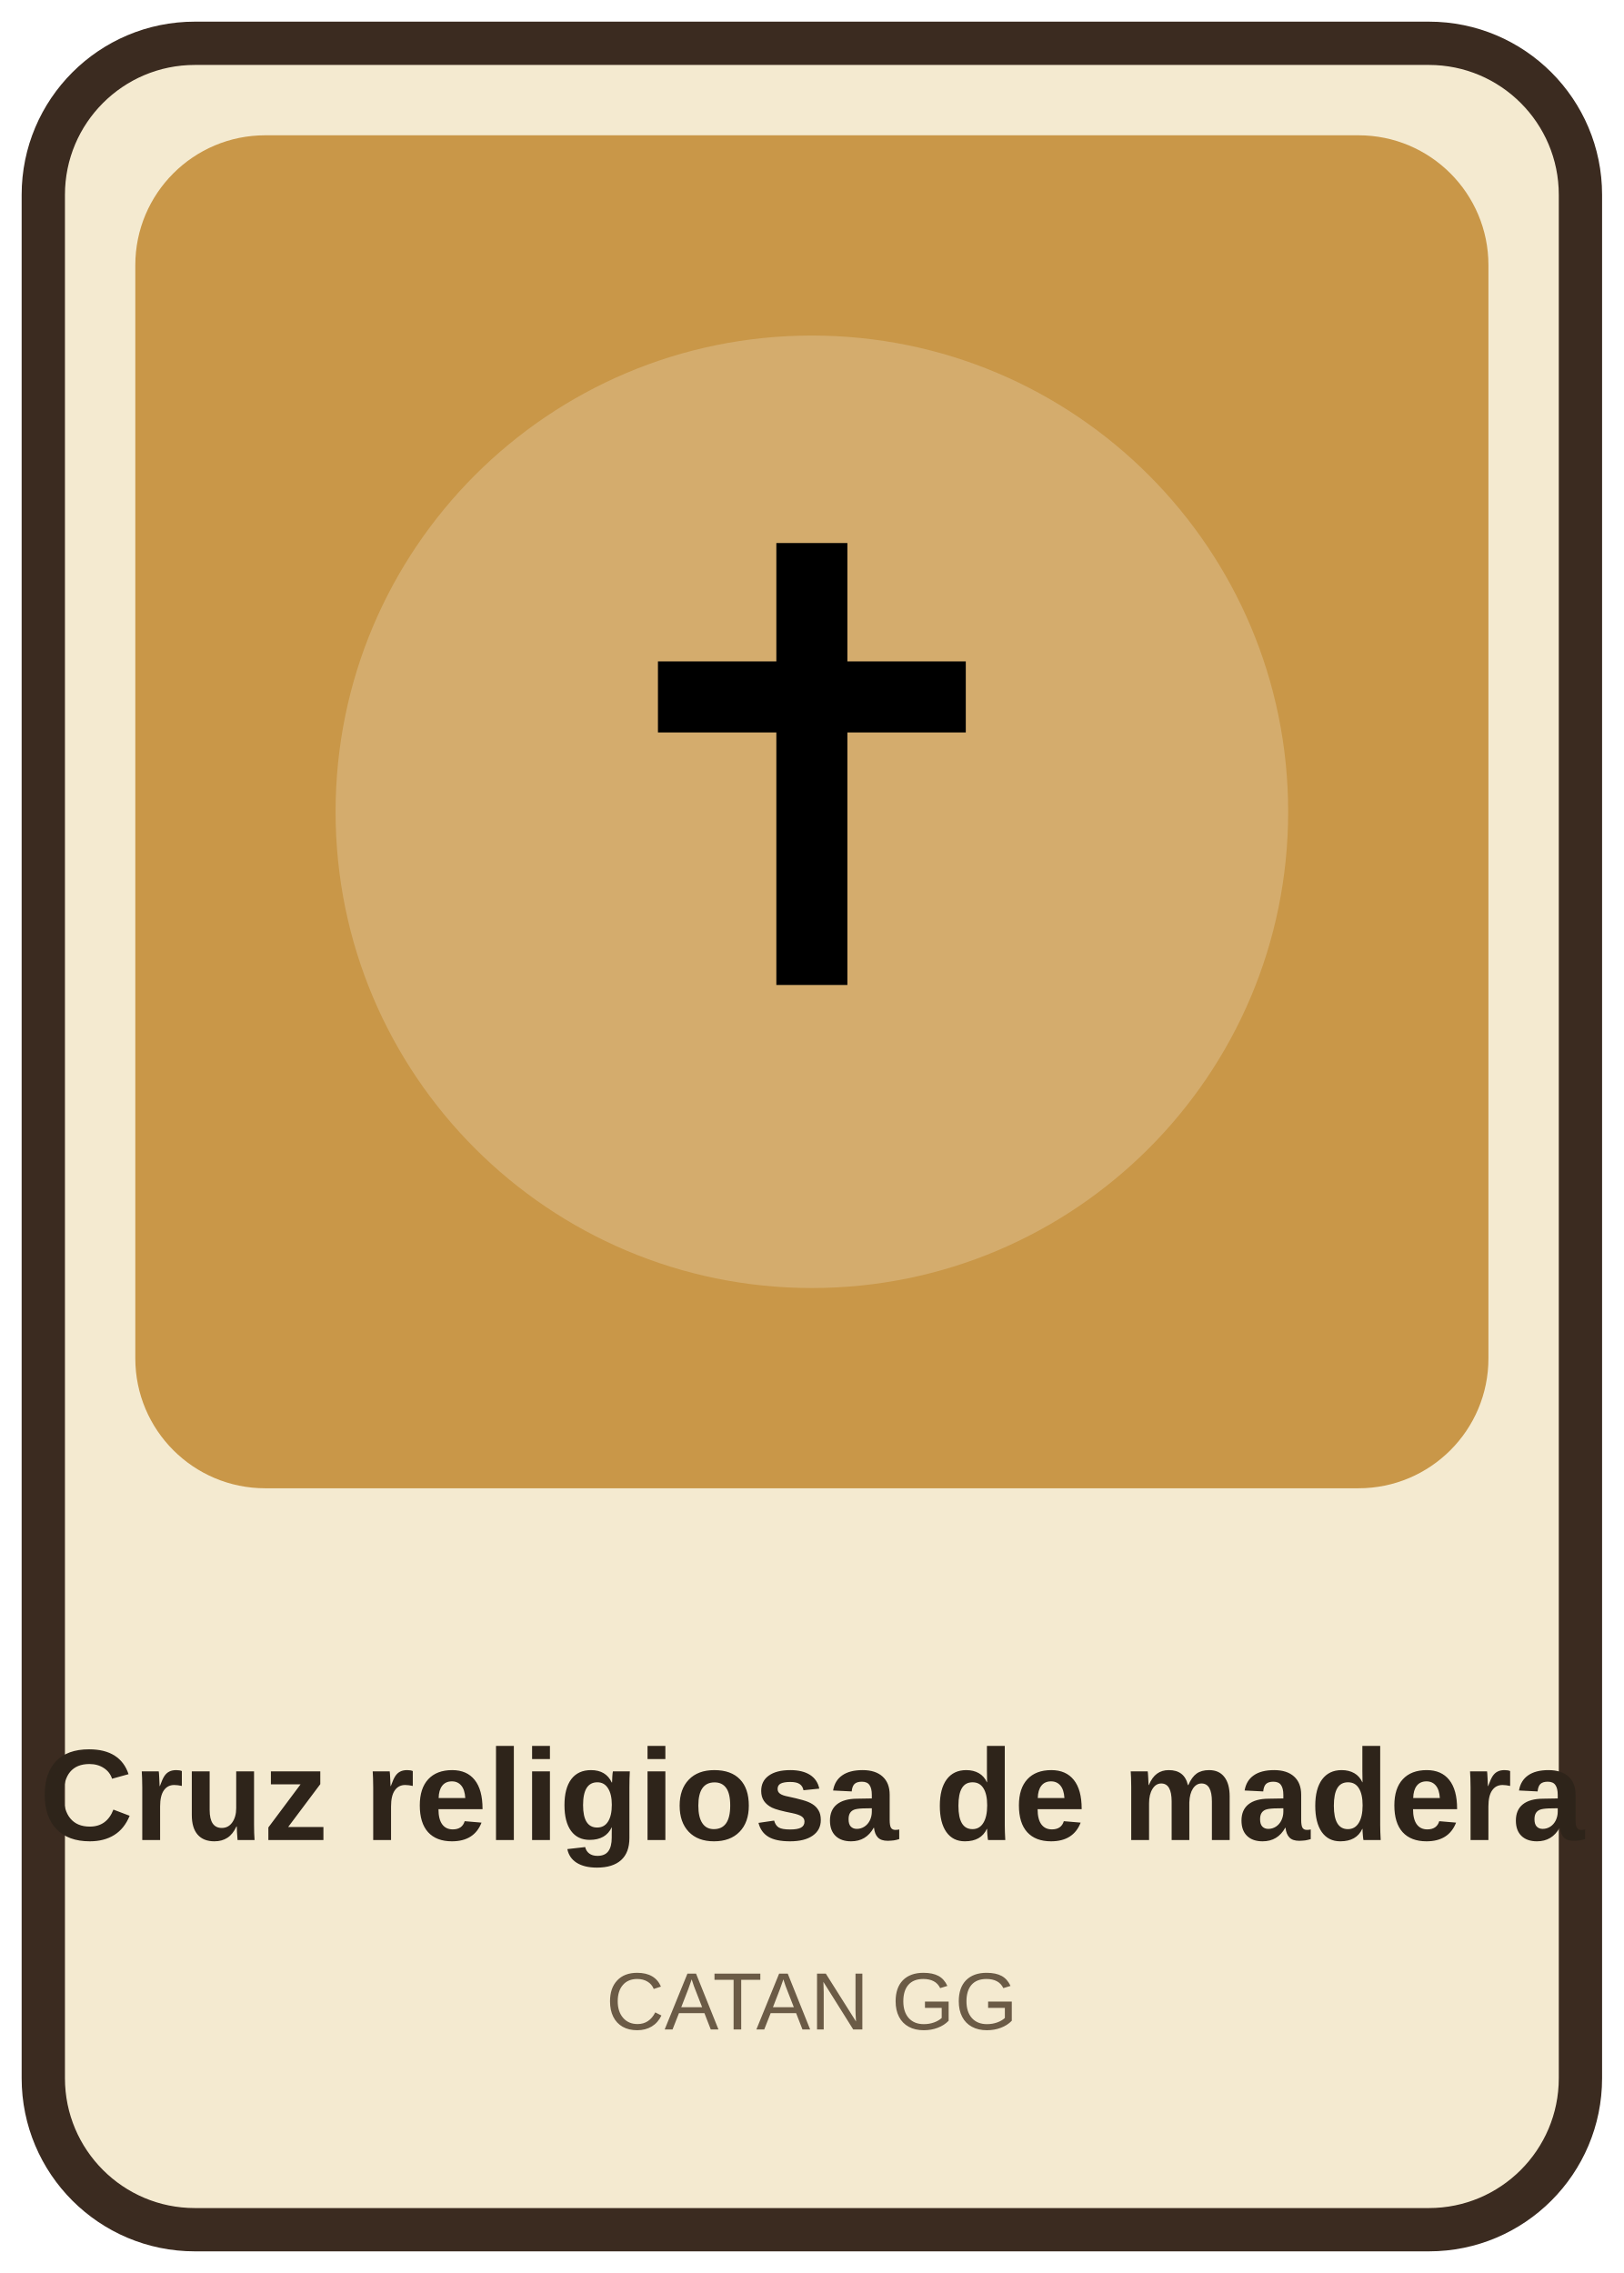
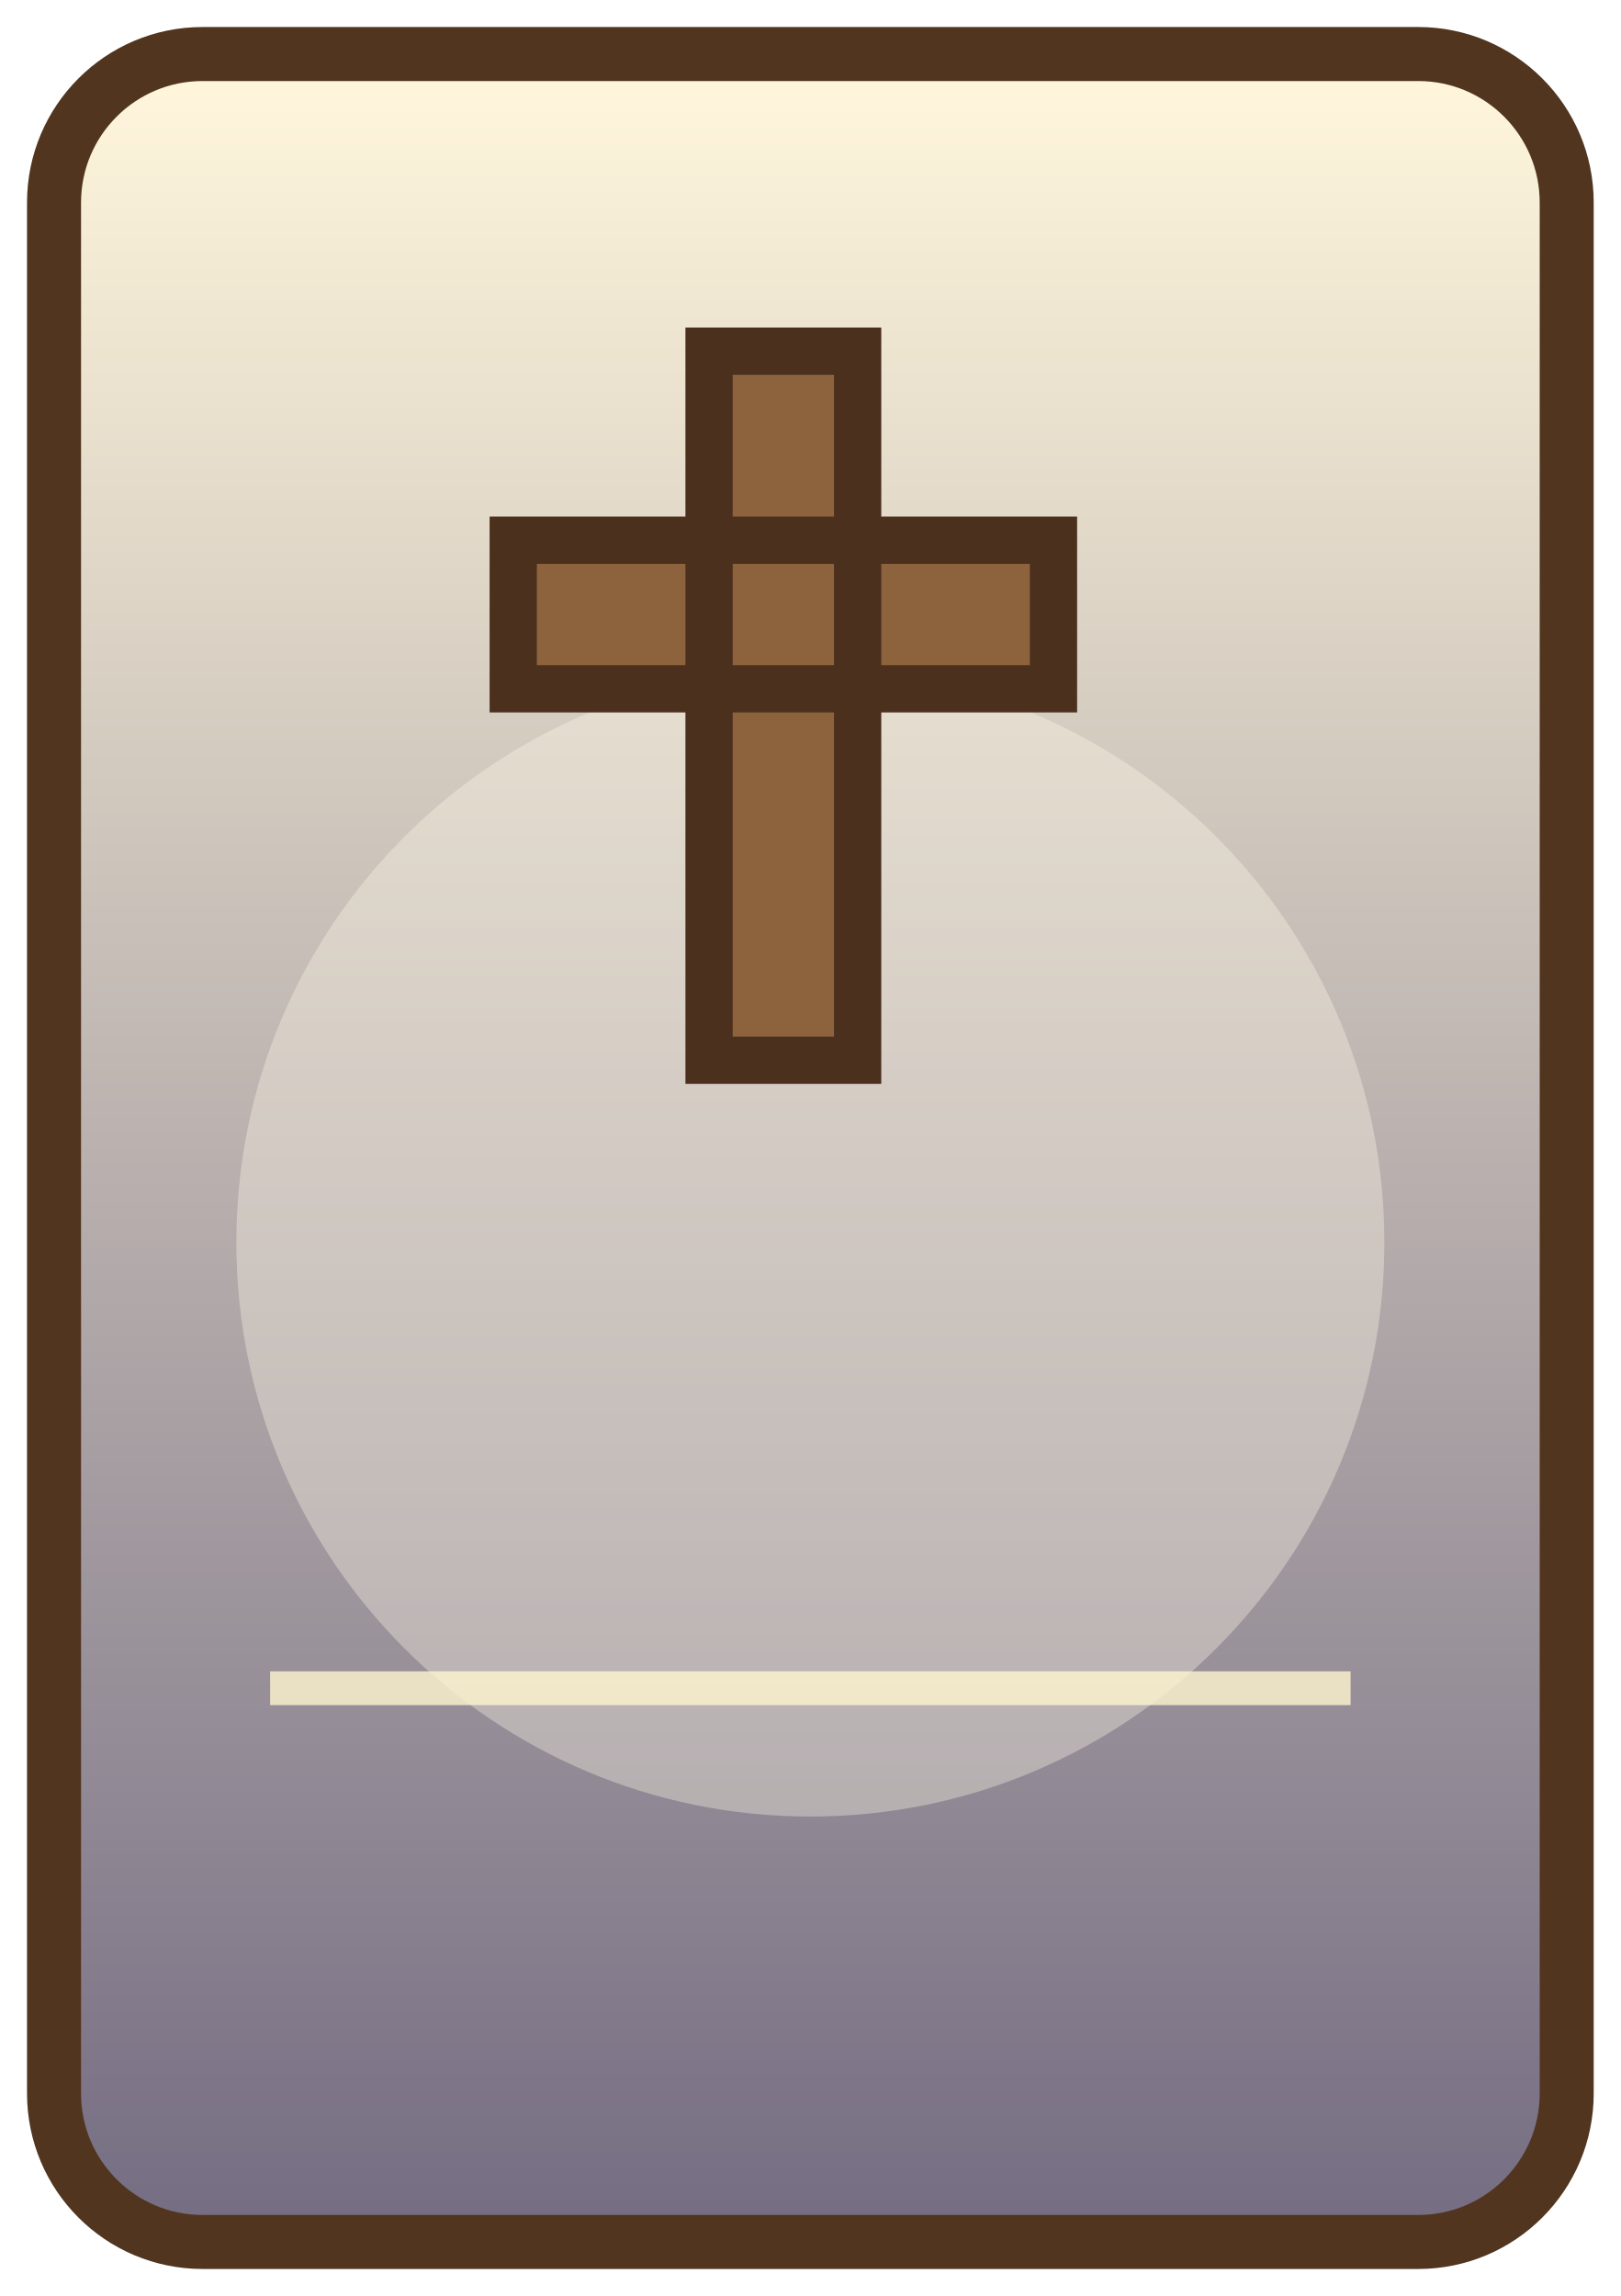
- <svg xmlns="http://www.w3.org/2000/svg" viewBox="0 0 300 420">
-   <rect x="8" y="8" width="284" height="404" rx="28" fill="#f4ead0" stroke="#3b2b20" stroke-width="8" />
-   <rect x="25" y="25" width="250" height="250" rx="24" fill="#c99748" />
-   <circle cx="150" cy="150" r="88" fill="#ffffff33" />
-   <text x="150" y="182" text-anchor="middle" font-size="112">✝️</text>
-   <text x="150" y="340" text-anchor="middle" font-family="Arial" font-size="24" font-weight="800" fill="#2e241a">Cruz religiosa de madera</text>
-   <text x="150" y="375" text-anchor="middle" font-family="Arial" font-size="15" fill="#6b5b46">CATAN GG</text>
+ <svg xmlns="http://www.w3.org/2000/svg" viewBox="0 0 240 340">
+   <defs>
+     <linearGradient id="bg" x2="0" y2="1">
+       <stop stop-color="#fff6dc" />
+       <stop offset="1" stop-color="#756d82" />
+     </linearGradient>
+   </defs>
+   <rect x="8" y="8" width="224" height="324" rx="22" fill="url(#bg)" stroke="#51351f" stroke-width="8" />
+   <circle cx="120" cy="184" r="85" fill="#fff9e8" opacity=".35" />
+   <path d="M105 52h22v105h-22zM76 80h80v22H76z" fill="#8d633d" stroke="#4b301e" stroke-width="7" />
+   <path d="M40 250h160" stroke="#fff5d0" stroke-width="5" opacity=".8" />
</svg>
